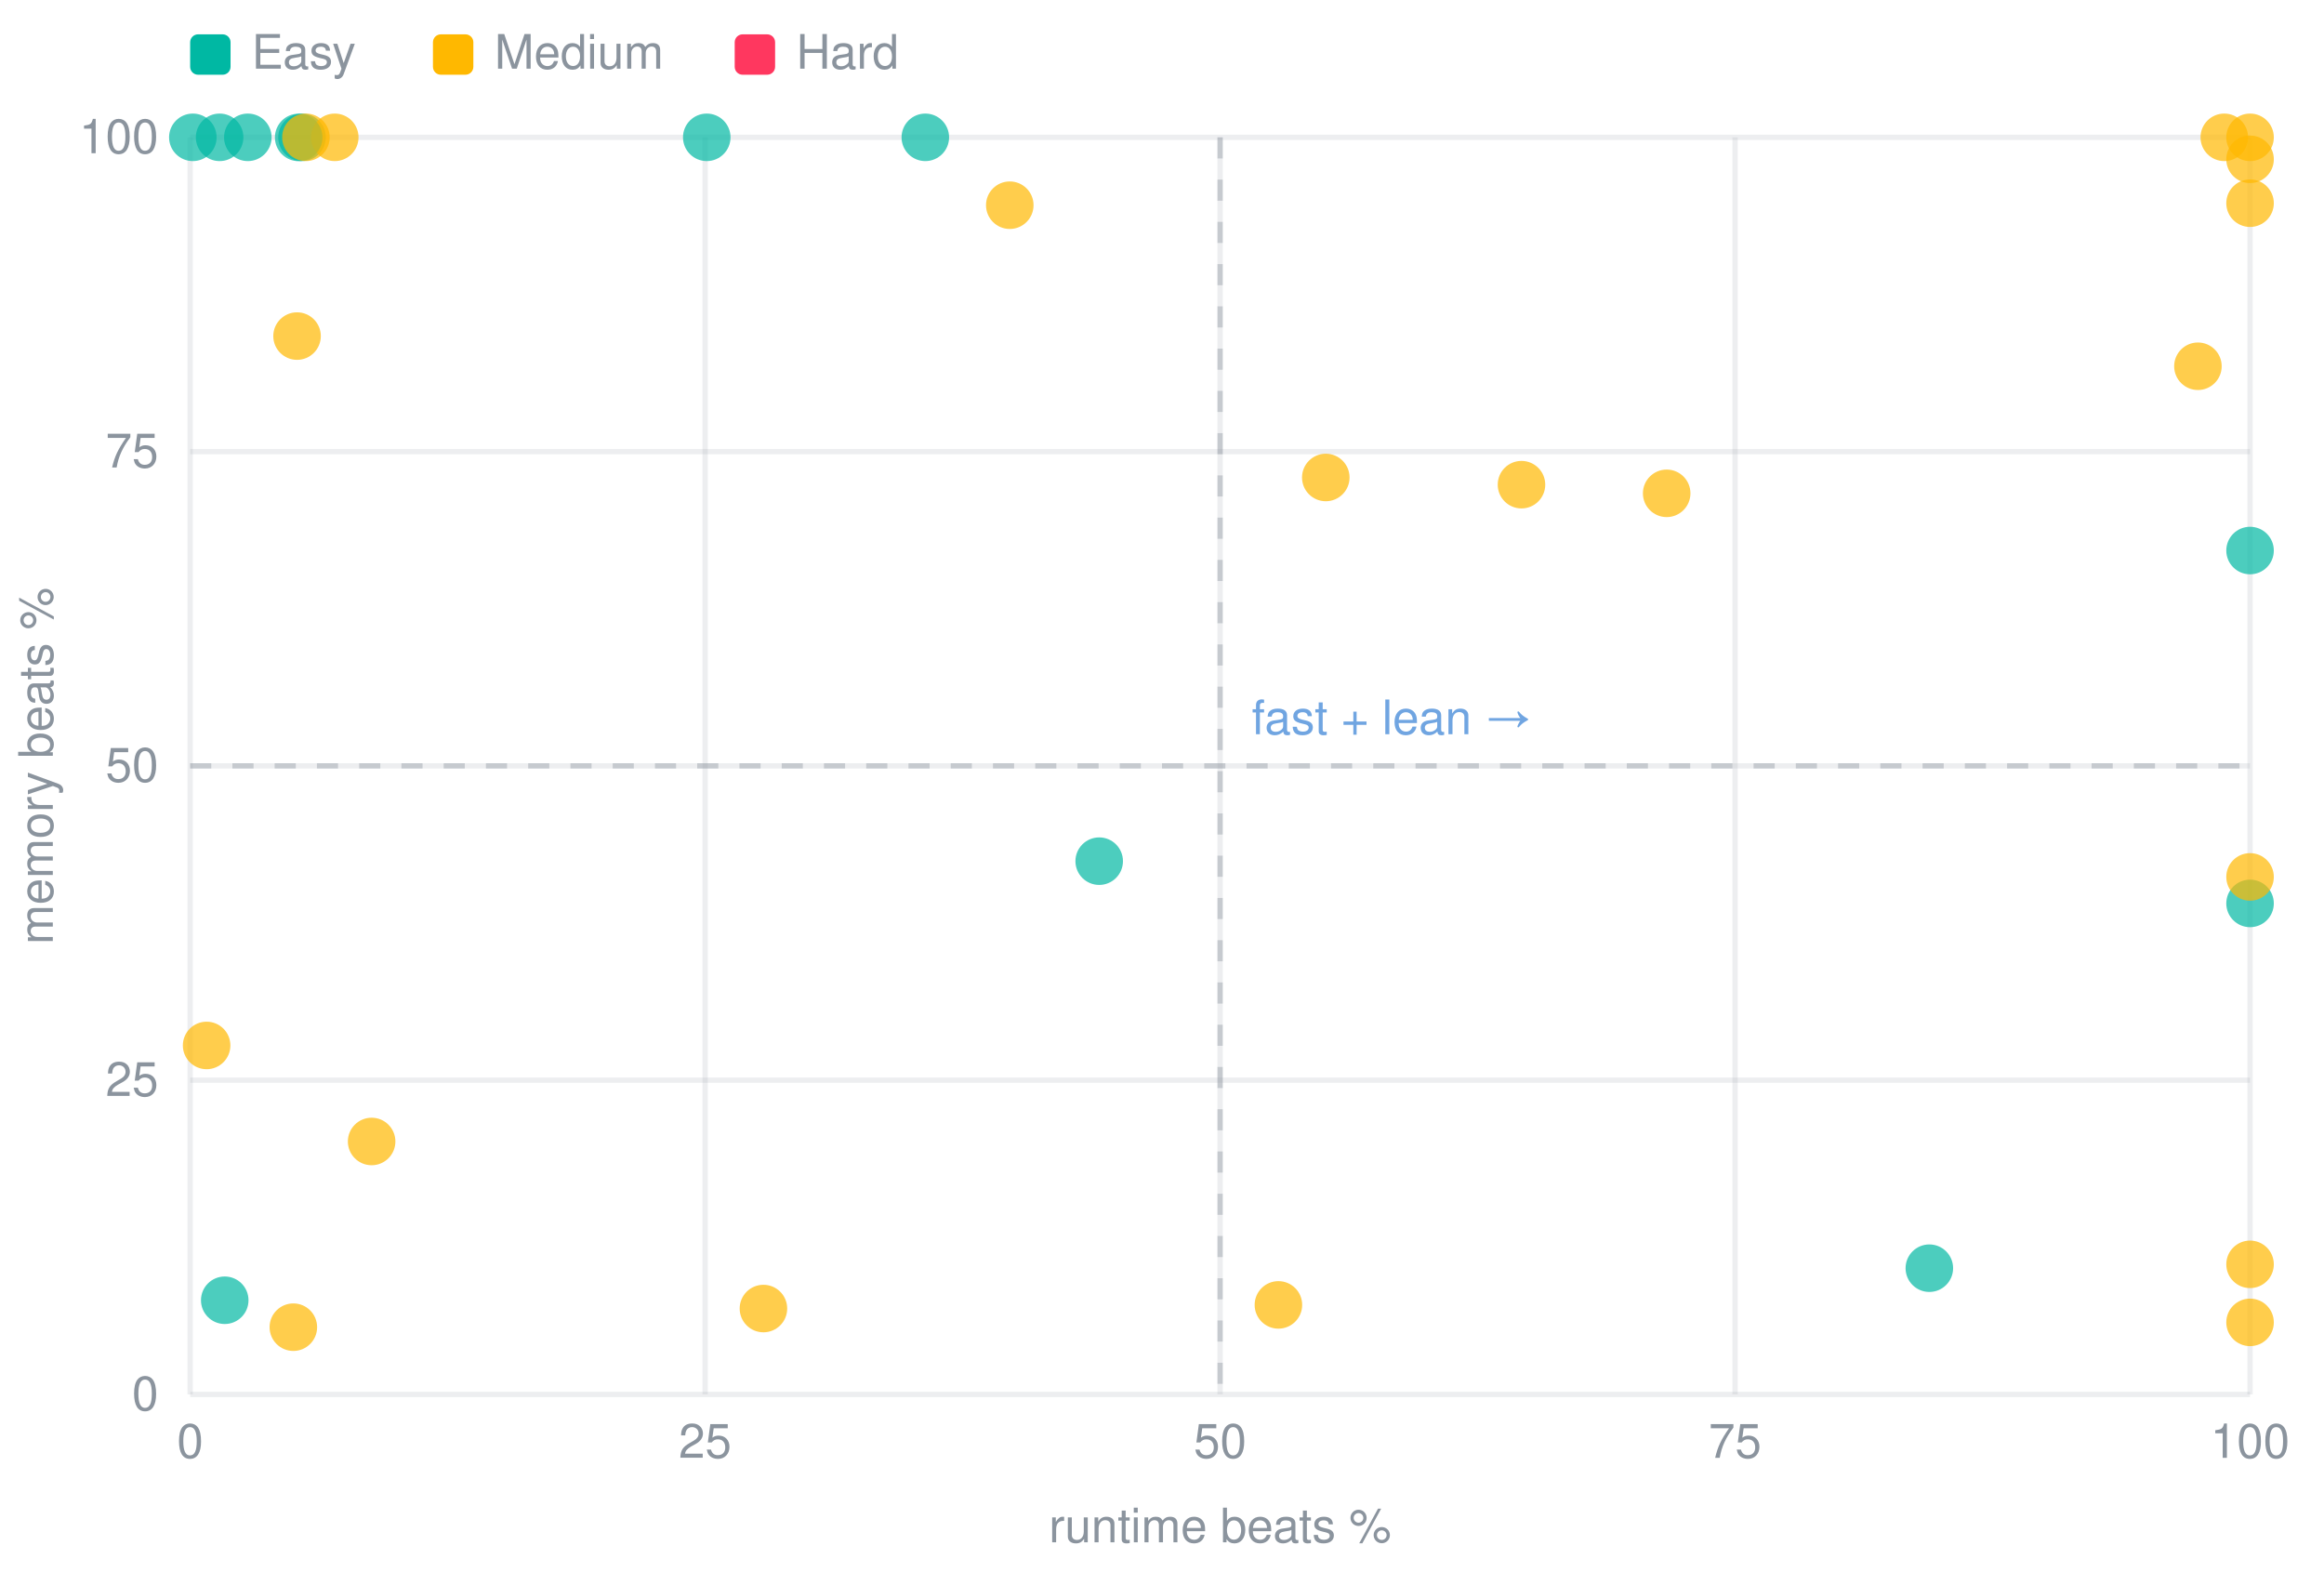
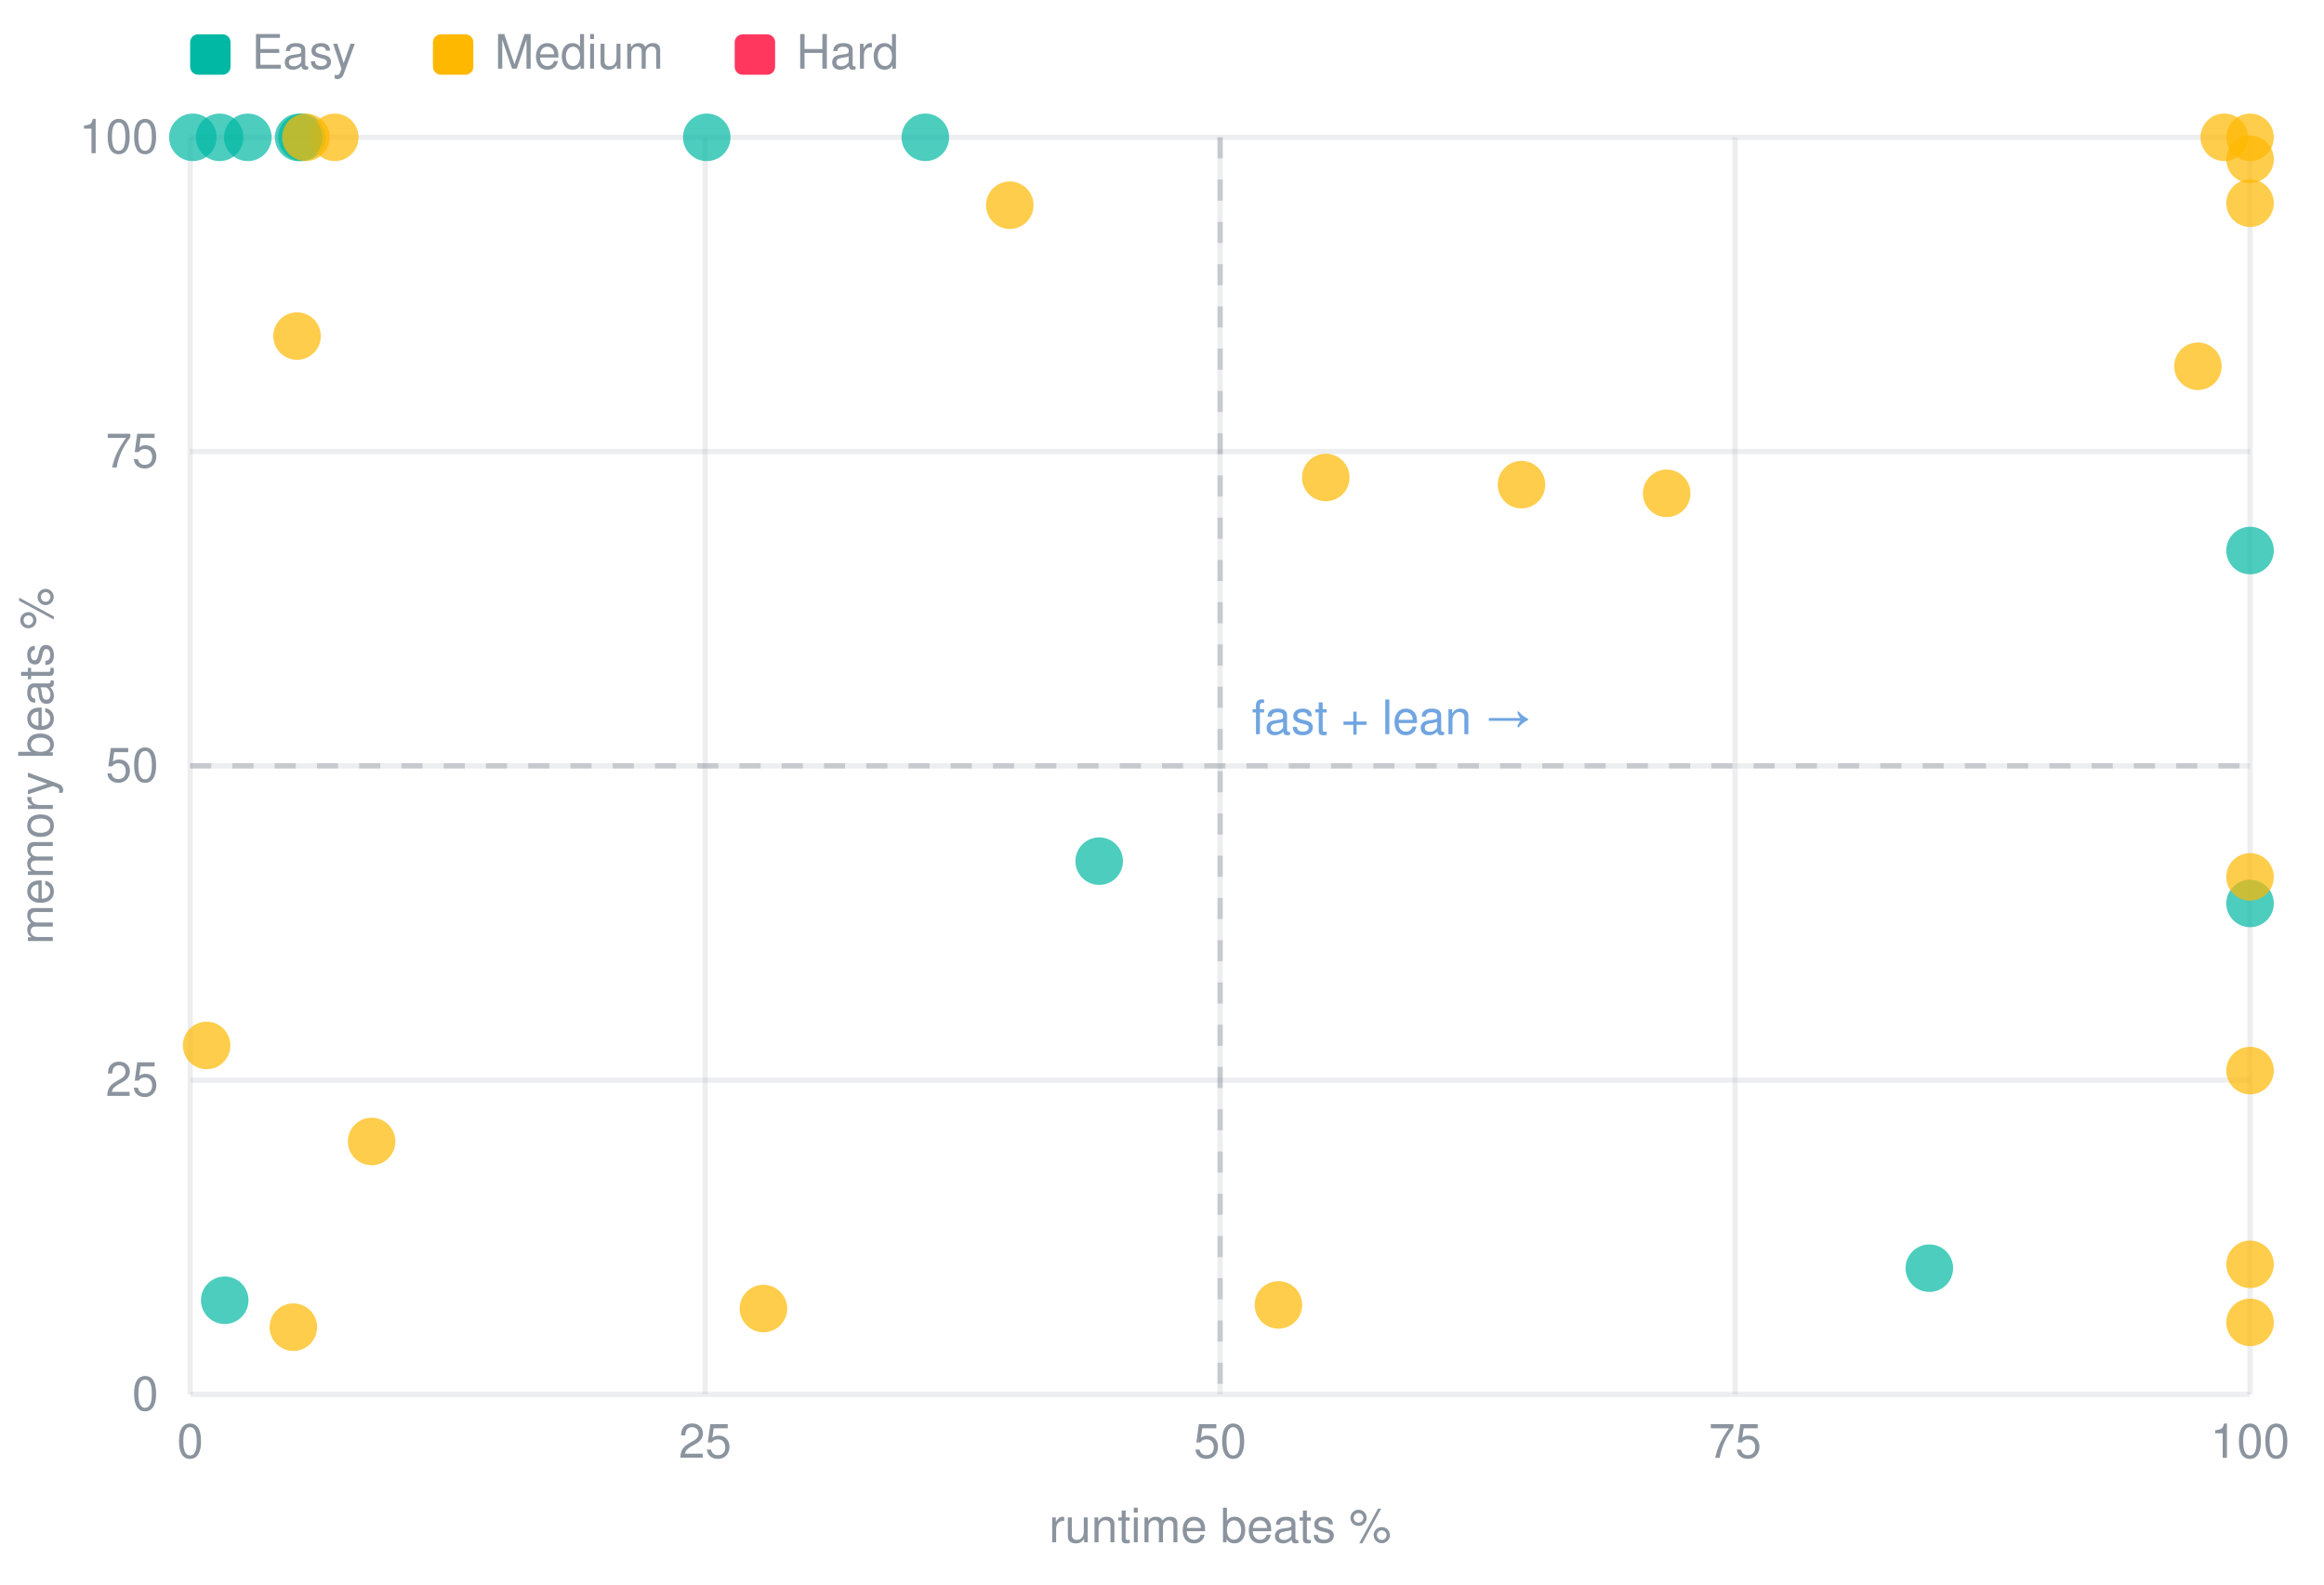
<svg xmlns="http://www.w3.org/2000/svg" viewBox="0 0 440 300" width="440" height="300" role="img" font-family="system-ui, -apple-system, Segoe UI, Helvetica, Arial, sans-serif">
  <line x1="36" y1="26" x2="36" y2="264" stroke="#8b949e" stroke-width="1" opacity="0.16" />
  <line x1="36" y1="264" x2="426" y2="264" stroke="#8b949e" stroke-width="1" opacity="0.16" />
  <text x="36" y="276" font-size="9" fill="#8b949e" text-anchor="middle" font-weight="normal" opacity="1">0</text>
  <text x="30" y="267" font-size="9" fill="#8b949e" text-anchor="end" font-weight="normal" opacity="1">0</text>
  <line x1="133.5" y1="26" x2="133.5" y2="264" stroke="#8b949e" stroke-width="1" opacity="0.16" />
  <line x1="36" y1="204.5" x2="426" y2="204.5" stroke="#8b949e" stroke-width="1" opacity="0.16" />
  <text x="133.5" y="276" font-size="9" fill="#8b949e" text-anchor="middle" font-weight="normal" opacity="1">25</text>
  <text x="30" y="207.5" font-size="9" fill="#8b949e" text-anchor="end" font-weight="normal" opacity="1">25</text>
  <line x1="231" y1="26" x2="231" y2="264" stroke="#8b949e" stroke-width="1" opacity="0.16" />
  <line x1="36" y1="145" x2="426" y2="145" stroke="#8b949e" stroke-width="1" opacity="0.16" />
  <text x="231" y="276" font-size="9" fill="#8b949e" text-anchor="middle" font-weight="normal" opacity="1">50</text>
  <text x="30" y="148" font-size="9" fill="#8b949e" text-anchor="end" font-weight="normal" opacity="1">50</text>
  <line x1="328.5" y1="26" x2="328.5" y2="264" stroke="#8b949e" stroke-width="1" opacity="0.16" />
  <line x1="36" y1="85.5" x2="426" y2="85.5" stroke="#8b949e" stroke-width="1" opacity="0.16" />
  <text x="328.5" y="276" font-size="9" fill="#8b949e" text-anchor="middle" font-weight="normal" opacity="1">75</text>
  <text x="30" y="88.5" font-size="9" fill="#8b949e" text-anchor="end" font-weight="normal" opacity="1">75</text>
  <line x1="426" y1="26" x2="426" y2="264" stroke="#8b949e" stroke-width="1" opacity="0.16" />
  <line x1="36" y1="26" x2="426" y2="26" stroke="#8b949e" stroke-width="1" opacity="0.16" />
  <text x="426" y="276" font-size="9" fill="#8b949e" text-anchor="middle" font-weight="normal" opacity="1">100</text>
  <text x="30" y="29" font-size="9" fill="#8b949e" text-anchor="end" font-weight="normal" opacity="1">100</text>
  <line x1="231" y1="26" x2="231" y2="264" stroke="#8b949e" stroke-width="1" opacity="0.4" stroke-dasharray="4 4" />
  <line x1="36" y1="145" x2="426" y2="145" stroke="#8b949e" stroke-width="1" opacity="0.4" stroke-dasharray="4 4" />
  <text x="237" y="139" font-size="9" fill="#4c8eda" text-anchor="start" font-weight="normal" opacity="0.8">fast + lean →</text>
  <circle cx="175.19" cy="26" r="4.5" fill="#00b8a3" opacity="0.7" />
  <circle cx="55.54" cy="251.27" r="4.5" fill="#ffb800" opacity="0.7" />
  <circle cx="39.12" cy="197.93" r="4.5" fill="#ffb800" opacity="0.7" />
  <circle cx="208.11" cy="163.04" r="4.5" fill="#00b8a3" opacity="0.7" />
  <circle cx="36.51" cy="26" r="4.5" fill="#00b8a3" opacity="0.7" />
  <circle cx="426" cy="38.47" r="4.5" fill="#ffb800" opacity="0.7" />
  <circle cx="426" cy="250.36" r="4.5" fill="#ffb800" opacity="0.7" />
  <circle cx="426" cy="239.37" r="4.5" fill="#ffb800" opacity="0.7" />
  <circle cx="426" cy="30.16" r="4.5" fill="#ffb800" opacity="0.7" />
  <circle cx="315.55" cy="93.4" r="4.5" fill="#ffb800" opacity="0.7" />
  <circle cx="416.13" cy="69.34" r="4.5" fill="#ffb800" opacity="0.7" />
  <circle cx="41.58" cy="26" r="4.5" fill="#00b8a3" opacity="0.7" />
+   <circle cx="426" cy="202.69" r="4.5" fill="#ffb800" opacity="0.7" />
  <circle cx="288.06" cy="91.76" r="4.5" fill="#ffb800" opacity="0.7" />
  <circle cx="426" cy="171.04" r="4.5" fill="#00b8a3" opacity="0.7" />
  <circle cx="144.54" cy="247.74" r="4.5" fill="#ffb800" opacity="0.7" />
  <circle cx="426" cy="166.02" r="4.5" fill="#ffb800" opacity="0.7" />
  <circle cx="242.04" cy="247.05" r="4.5" fill="#ffb800" opacity="0.7" />
  <circle cx="57.18" cy="26" r="4.5" fill="#00b8a3" opacity="0.7" />
  <circle cx="251.01" cy="90.4" r="4.5" fill="#ffb800" opacity="0.7" />
  <circle cx="63.38" cy="26" r="4.5" fill="#ffb800" opacity="0.7" />
  <circle cx="133.81" cy="26" r="4.5" fill="#00b8a3" opacity="0.7" />
  <circle cx="70.36" cy="216.11" r="4.5" fill="#ffb800" opacity="0.7" />
  <circle cx="365.28" cy="240.1" r="4.5" fill="#00b8a3" opacity="0.7" />
  <circle cx="42.55" cy="246.17" r="4.5" fill="#00b8a3" opacity="0.7" />
  <circle cx="56.55" cy="26.02" r="4.5" fill="#00b8a3" opacity="0.7" />
  <circle cx="56.24" cy="63.63" r="4.5" fill="#ffb800" opacity="0.7" />
  <circle cx="57.92" cy="26" r="4.5" fill="#ffb800" opacity="0.7" />
  <circle cx="191.18" cy="38.85" r="4.5" fill="#ffb800" opacity="0.7" />
  <circle cx="426" cy="26" r="4.5" fill="#ffb800" opacity="0.7" />
  <circle cx="46.92" cy="26" r="4.5" fill="#00b8a3" opacity="0.7" />
  <circle cx="426" cy="104.23" r="4.5" fill="#00b8a3" opacity="0.7" />
  <circle cx="421.12" cy="26" r="4.5" fill="#ffb800" opacity="0.7" />
  <text x="231" y="292" font-size="9" fill="#8b949e" text-anchor="middle" font-weight="normal" opacity="1">runtime beats %</text>
  <g transform="translate(10 145) rotate(-90)">
    <text x="0" y="0" font-size="9" fill="#8b949e" text-anchor="middle" font-weight="normal" opacity="1">memory beats %</text>
  </g>
  <rect x="36" y="6.5" width="7.65" height="7.65" rx="1.5" fill="#00b8a3" opacity="1" />
  <text x="47.65" y="13" font-size="9" fill="#8b949e" text-anchor="start" font-weight="normal" opacity="1">Easy</text>
  <rect x="81.97" y="6.5" width="7.65" height="7.65" rx="1.5" fill="#ffb800" opacity="1" />
  <text x="93.62" y="13" font-size="9" fill="#8b949e" text-anchor="start" font-weight="normal" opacity="1">Medium</text>
  <rect x="139.1" y="6.5" width="7.65" height="7.65" rx="1.5" fill="#ff375f" opacity="1" />
  <text x="150.75" y="13" font-size="9" fill="#8b949e" text-anchor="start" font-weight="normal" opacity="1">Hard</text>
</svg>
